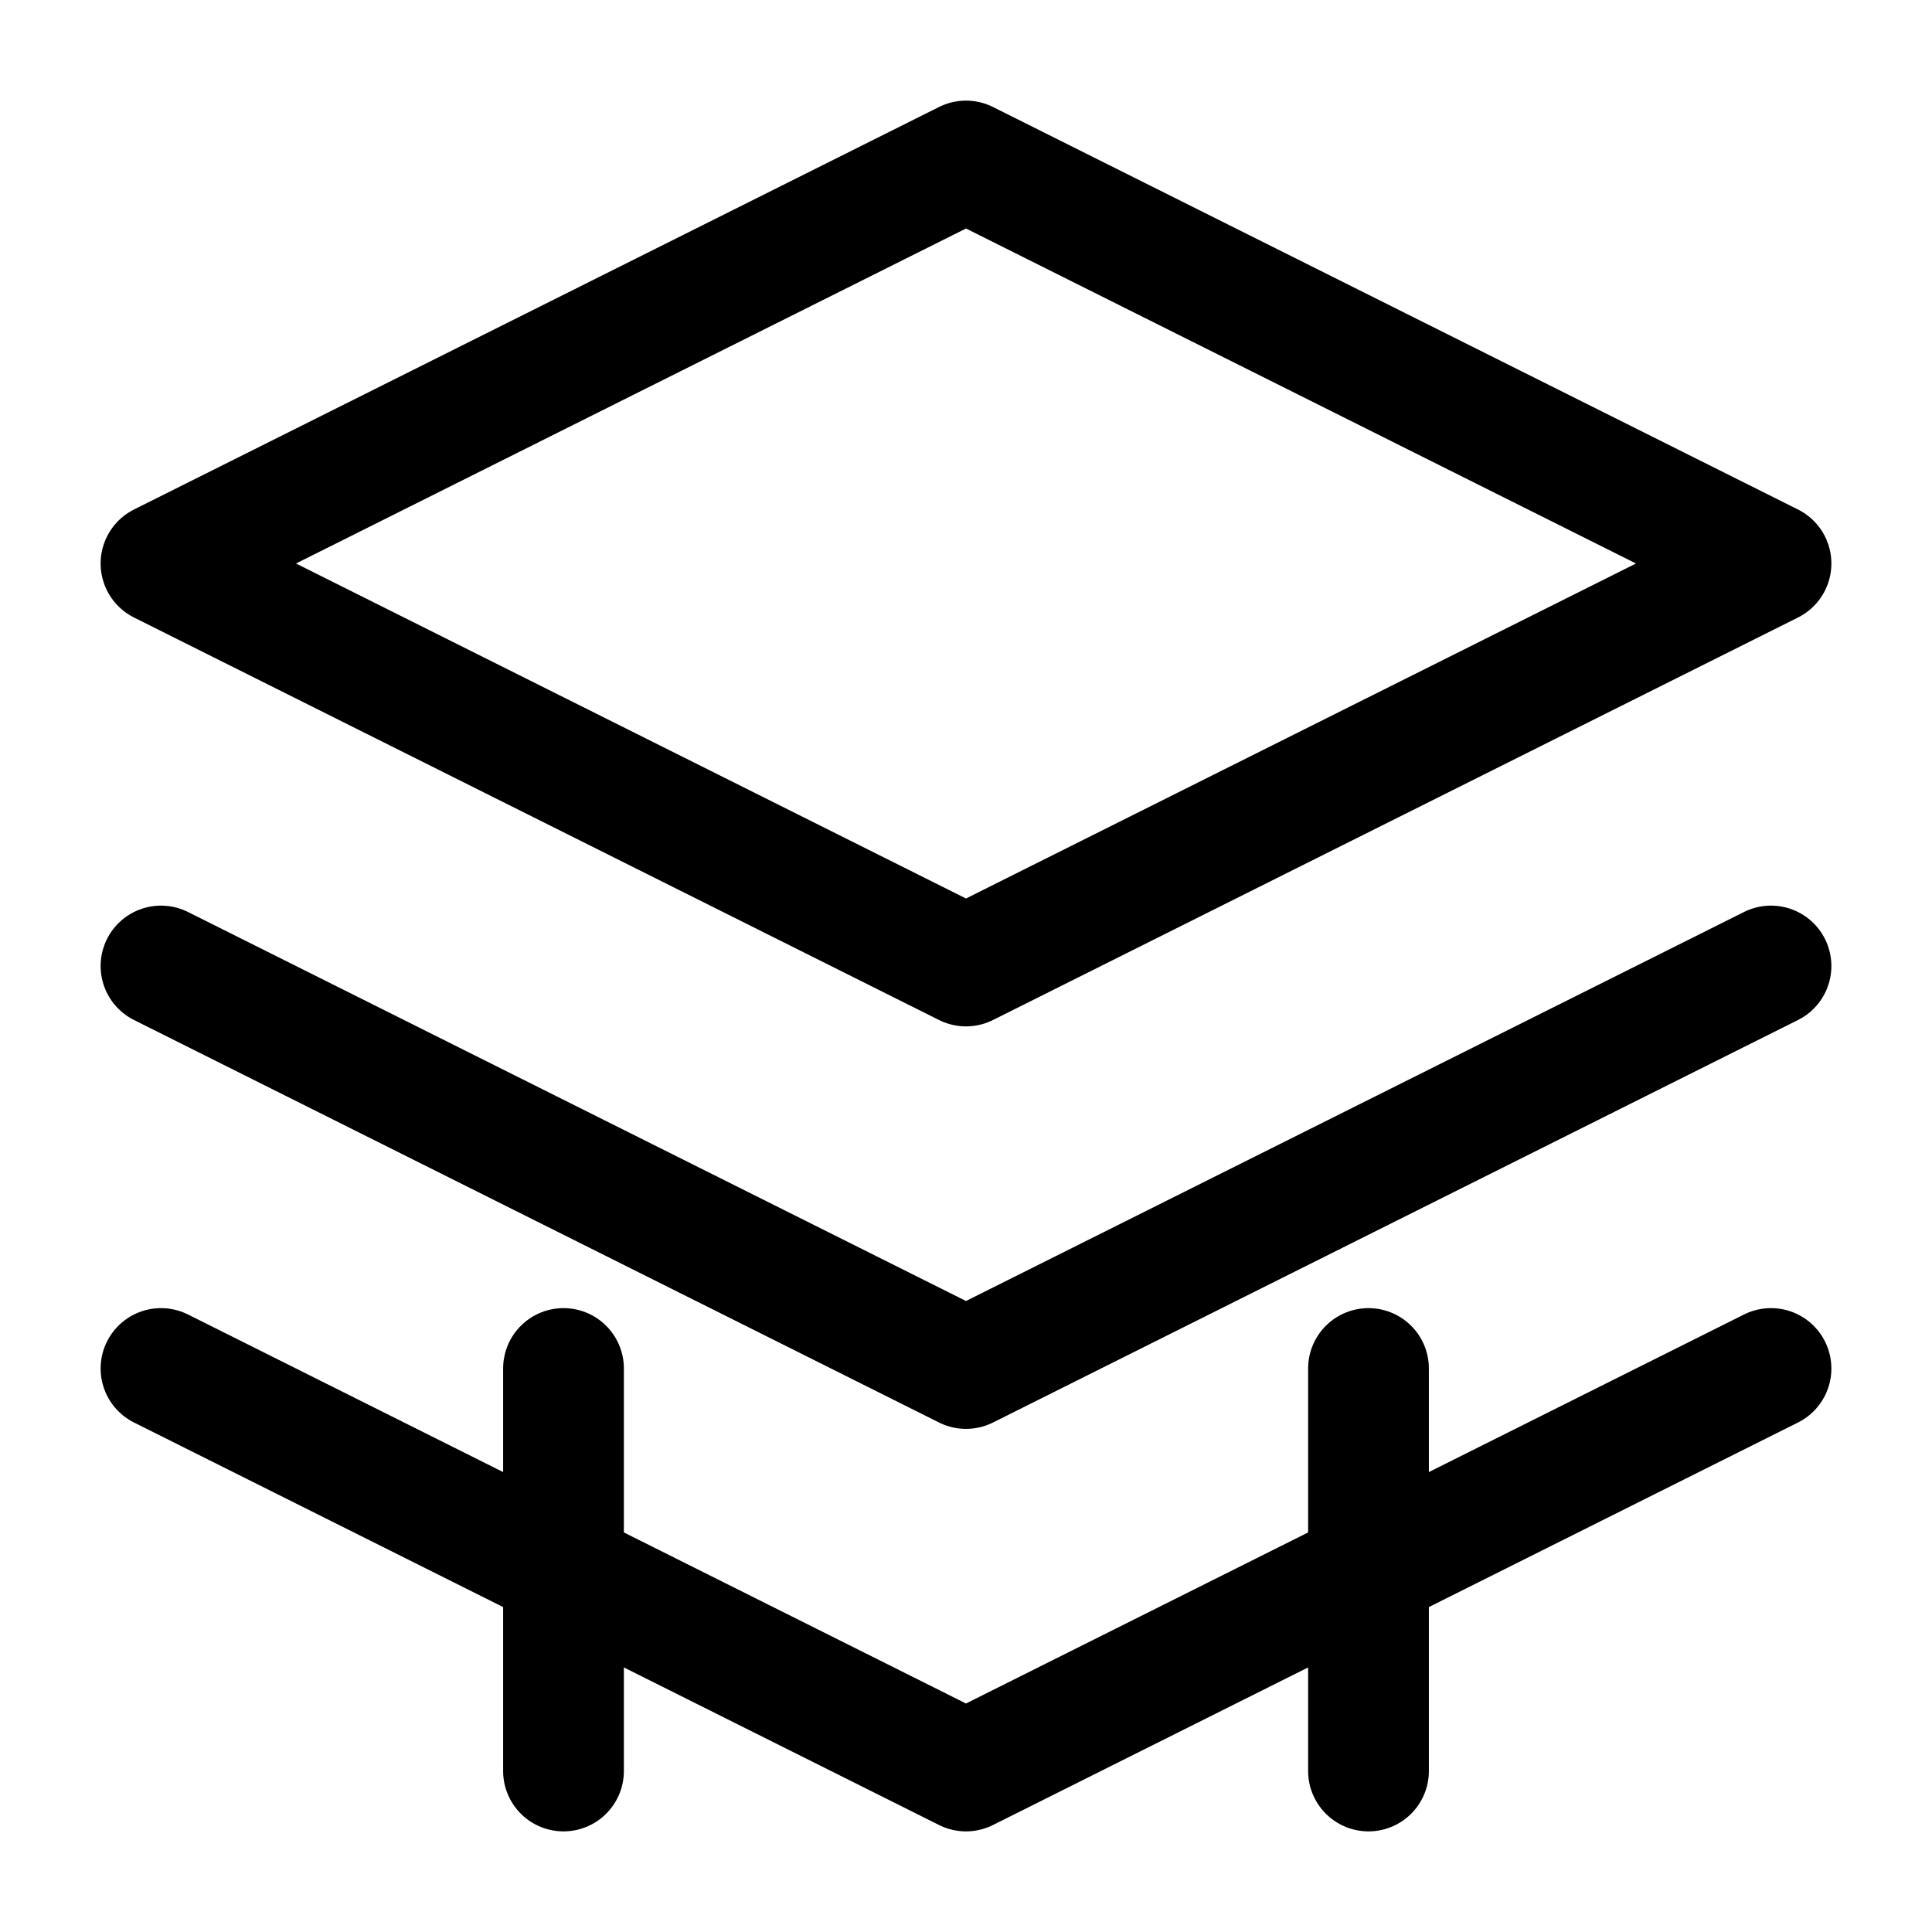
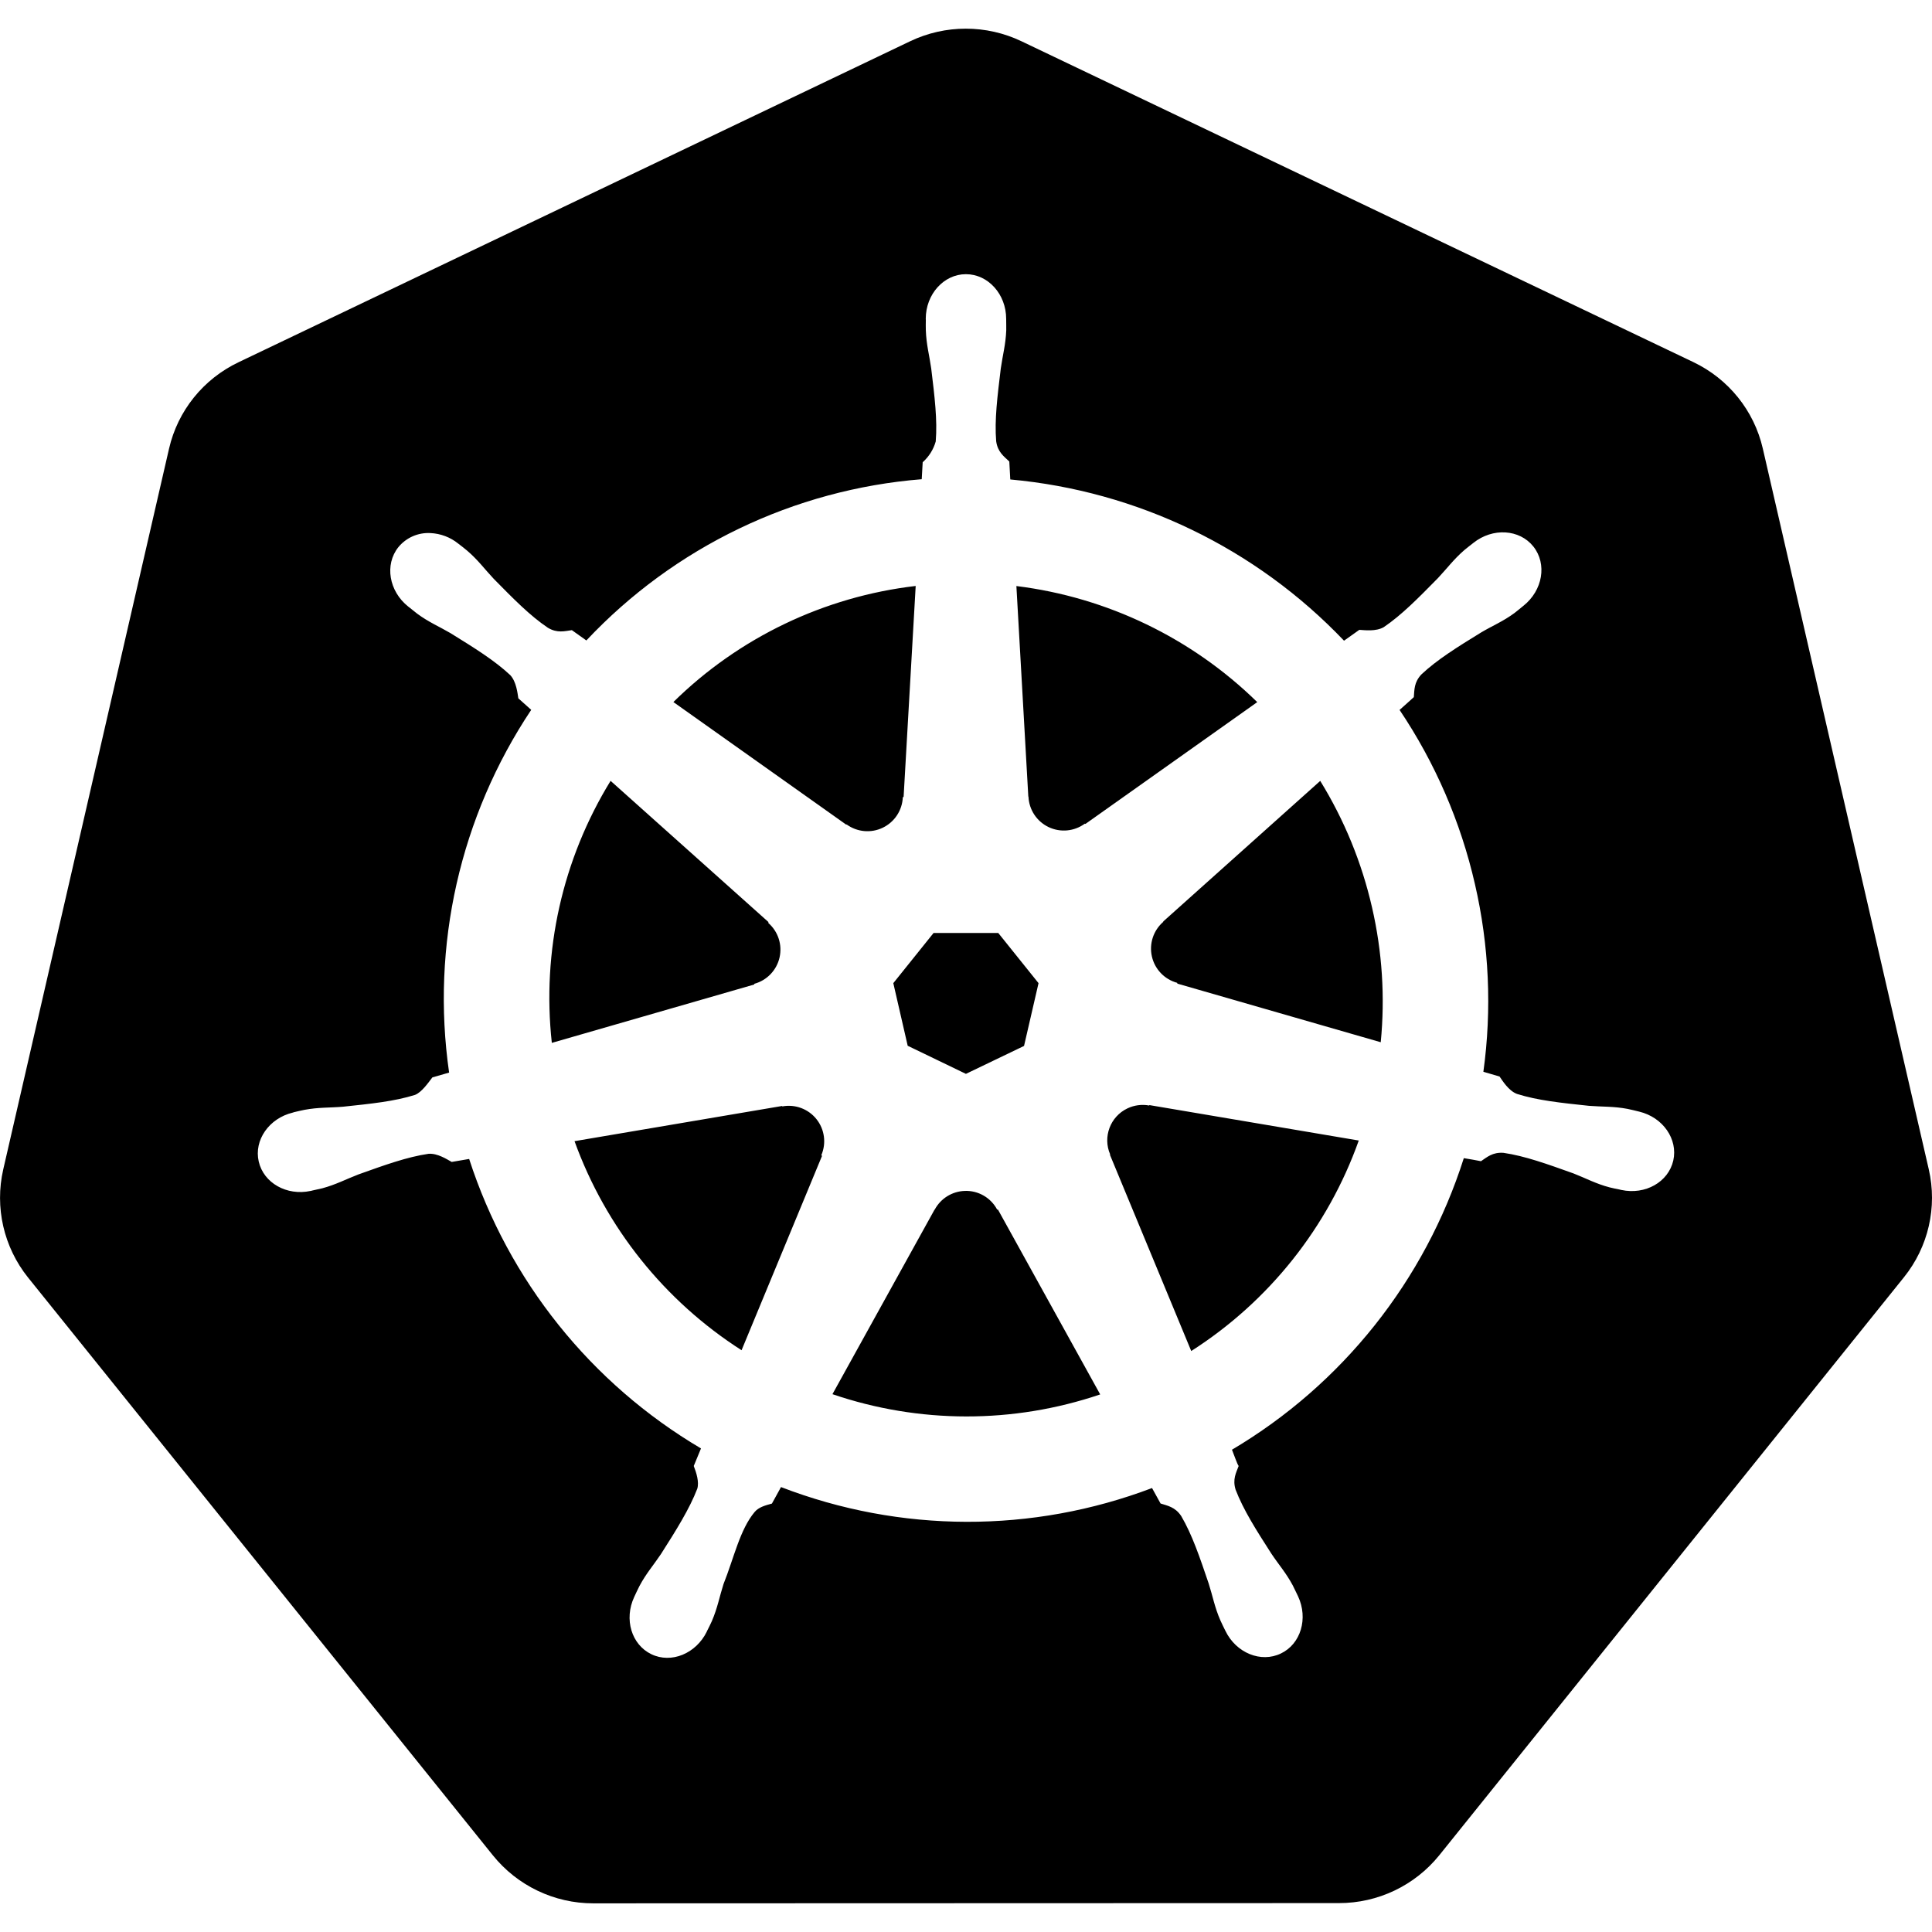
- <svg xmlns="http://www.w3.org/2000/svg" viewBox="0 0 24 24" fill="none" stroke="currentColor" stroke-width="1.5" stroke-linecap="round" stroke-linejoin="round">
-   <path d="M12 2L2 7l10 5 10-5-10-5z" />
-   <path d="M2 17l10 5 10-5" />
-   <path d="M2 12l10 5 10-5" />
-   <path d="M17 22v-5" />
-   <path d="M7 22v-5" />
+ <svg xmlns="http://www.w3.org/2000/svg" viewBox="0 0 24 24" fill="currentColor" aria-hidden="true" focusable="false">
+   <path d="M10.204 14.35l.007.01-.999 2.413a5.171 5.171 0 0 1-2.075-2.597l2.578-.437.004.005a.44.44 0 0 1 .484.606zm-.833-2.129a.44.44 0 0 0 .173-.756l.002-.011L7.585 9.7a5.143 5.143 0 0 0-.73 3.255l2.514-.725.002-.009zm1.145-1.98a.44.44 0 0 0 .699-.337l.01-.005.15-2.62a5.144 5.144 0 0 0-3.01 1.442l2.147 1.523.004-.002zm.76 2.75l.723.349.722-.347.18-.78-.5-.623h-.804l-.5.623.179.779zm1.5-3.095a.44.44 0 0 0 .7.336l.008.003 2.134-1.513a5.188 5.188 0 0 0-2.992-1.442l.148 2.615.002.001zm10.876 5.97l-5.773 7.181a1.6 1.6 0 0 1-1.248.594l-9.261.003a1.6 1.6 0 0 1-1.247-.596l-5.776-7.18a1.583 1.583 0 0 1-.307-1.34L2.1 5.573c.108-.47.425-.864.863-1.073L11.305.513a1.606 1.606 0 0 1 1.385 0l8.345 3.985c.438.209.755.604.863 1.073l2.062 8.955c.108.47-.005.963-.308 1.34zm-3.289-2.057c-.042-.01-.103-.026-.145-.034-.174-.033-.315-.025-.479-.038-.35-.037-.638-.067-.895-.148-.105-.04-.18-.165-.216-.216l-.201-.059a6.45 6.45 0 0 0-.105-2.332 6.465 6.465 0 0 0-.936-2.163c.052-.047.15-.133.177-.159.008-.09.001-.183.094-.282.197-.185.444-.338.743-.522.142-.084.273-.137.415-.242.032-.024.076-.062.11-.089.24-.191.295-.52.123-.736-.172-.216-.506-.236-.745-.045-.034.027-.08.062-.111.088-.134.116-.217.23-.33.35-.246.25-.45.458-.673.609-.097.056-.239.037-.303.033l-.19.135a6.545 6.545 0 0 0-4.146-2.003l-.012-.223c-.065-.062-.143-.115-.163-.25-.022-.268.015-.557.057-.905.023-.163.061-.298.068-.475.001-.04-.001-.099-.001-.142 0-.306-.224-.555-.5-.555-.275 0-.499.249-.499.555l.001.014c0 .041-.002.092 0 .128.006.177.044.312.067.475.042.348.078.637.056.906a.545.545 0 0 1-.162.258l-.012.211a6.424 6.424 0 0 0-4.166 2.003 8.373 8.373 0 0 1-.18-.128c-.09.012-.18.04-.297-.029-.223-.15-.427-.358-.673-.608-.113-.12-.195-.234-.329-.349-.03-.026-.077-.062-.111-.088a.594.594 0 0 0-.348-.132.481.481 0 0 0-.398.176c-.172.216-.117.546.123.737l.007.005.104.083c.142.105.272.159.414.242.299.185.546.338.743.522.076.082.09.226.1.288l.16.143a6.462 6.462 0 0 0-1.02 4.506l-.208.06c-.055.072-.133.184-.215.217-.257.081-.546.11-.895.147-.164.014-.305.006-.48.039-.037.007-.09.02-.133.03l-.004.002-.007.002c-.295.071-.484.342-.423.608.061.267.349.429.645.365l.007-.001.01-.003.129-.029c.17-.046.294-.113.448-.172.33-.118.604-.217.87-.256.112-.009.23.069.288.101l.217-.037a6.5 6.5 0 0 0 2.88 3.596l-.09.218c.033.084.069.199.044.282-.097.252-.263.517-.452.813-.091.136-.185.242-.268.399-.02.037-.045.095-.064.134-.128.275-.034.591.213.71.248.12.556-.007.69-.282v-.002c.02-.039.046-.09.062-.127.07-.162.094-.301.144-.458.132-.332.205-.68.387-.897.05-.06.13-.082.215-.105l.113-.205a6.453 6.453 0 0 0 4.609.012l.106.192c.086.028.18.042.256.155.136.232.229.507.342.84.05.156.074.295.145.457.016.037.043.09.062.129.133.276.442.402.69.282.247-.118.341-.435.213-.71-.02-.039-.045-.096-.065-.134-.083-.156-.177-.261-.268-.398-.19-.296-.346-.541-.443-.793-.04-.13.007-.21.038-.294-.018-.022-.059-.144-.083-.202a6.499 6.499 0 0 0 2.88-3.622c.064.01.176.03.213.038.075-.05.144-.114.28-.104.266.039.54.138.87.256.154.06.277.128.448.173.036.01.088.019.13.028l.009.003.007.001c.297.064.584-.098.645-.365.06-.266-.128-.537-.423-.608zM16.4 9.701l-1.95 1.746v.005a.44.44 0 0 0 .173.757l.003.01 2.526.728a5.199 5.199 0 0 0-.108-1.674A5.208 5.208 0 0 0 16.4 9.7zm-4.013 5.325a.437.437 0 0 0-.404-.232.44.44 0 0 0-.372.233h-.002l-1.268 2.292a5.164 5.164 0 0 0 3.326.003l-1.27-2.296h-.01zm1.888-1.293a.44.44 0 0 0-.27.036.44.44 0 0 0-.214.572l-.003.004 1.01 2.438a5.15 5.15 0 0 0 2.081-2.615l-2.6-.44-.004.005z" />
</svg>
